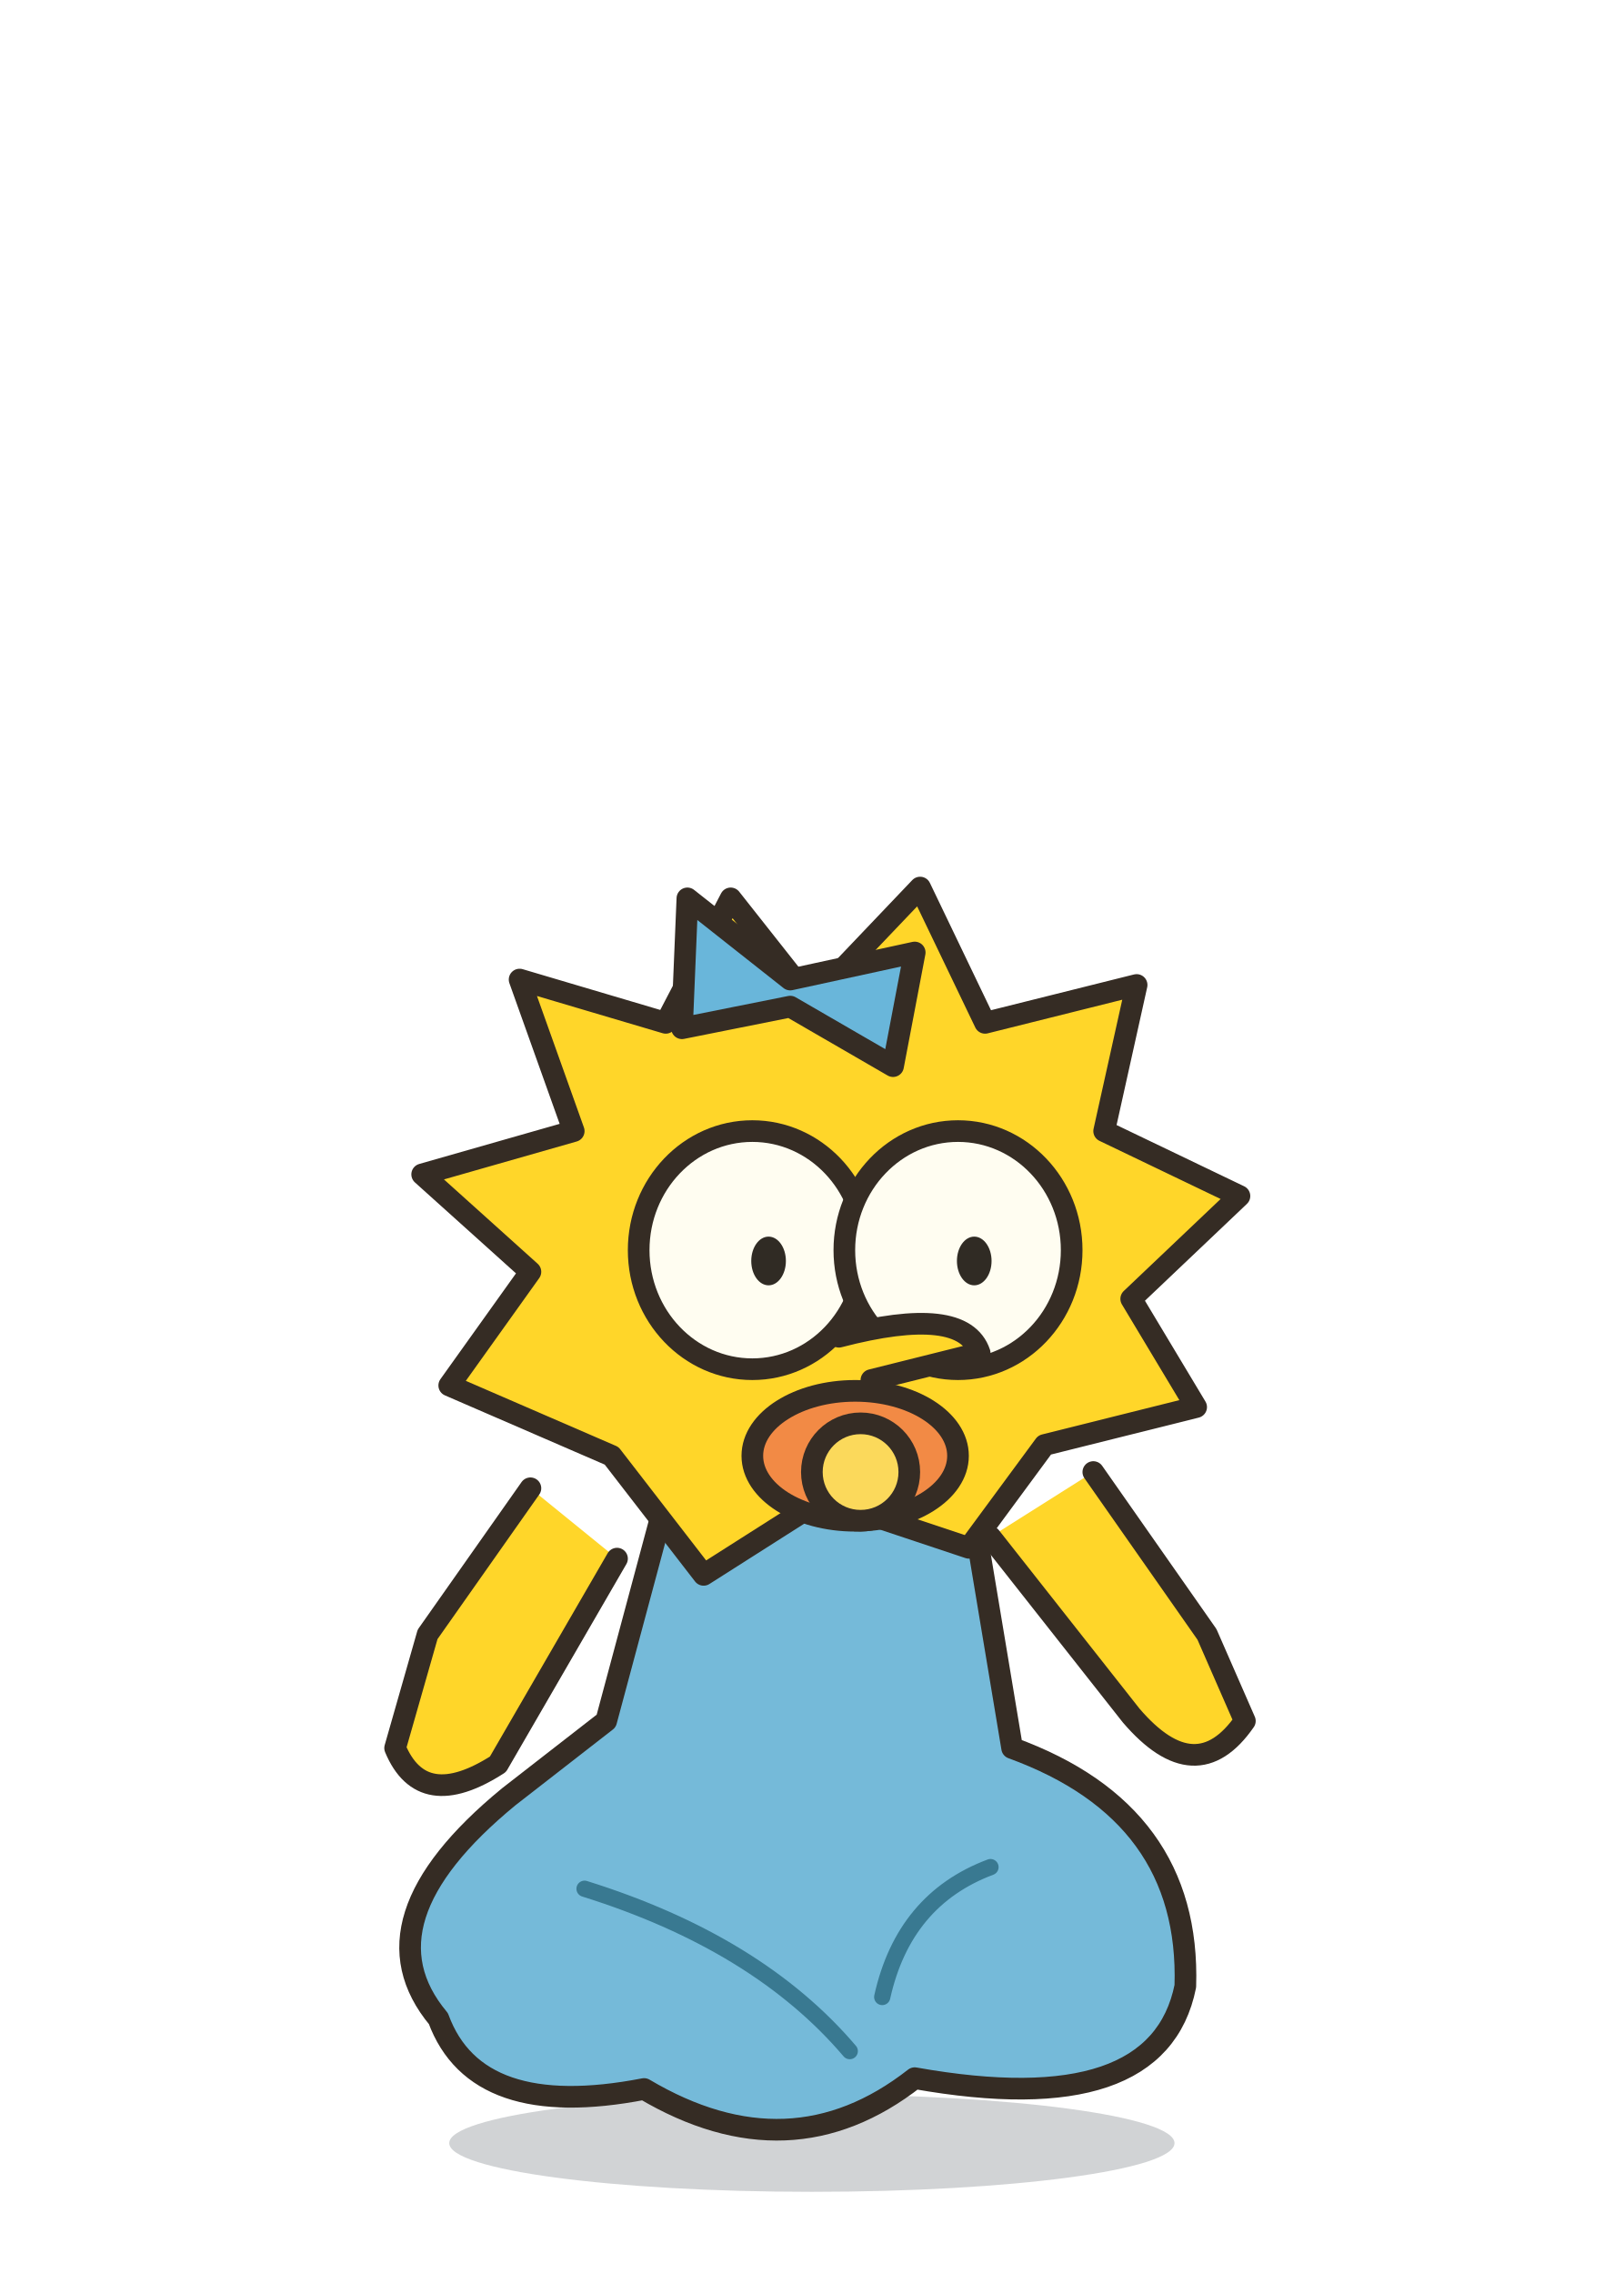
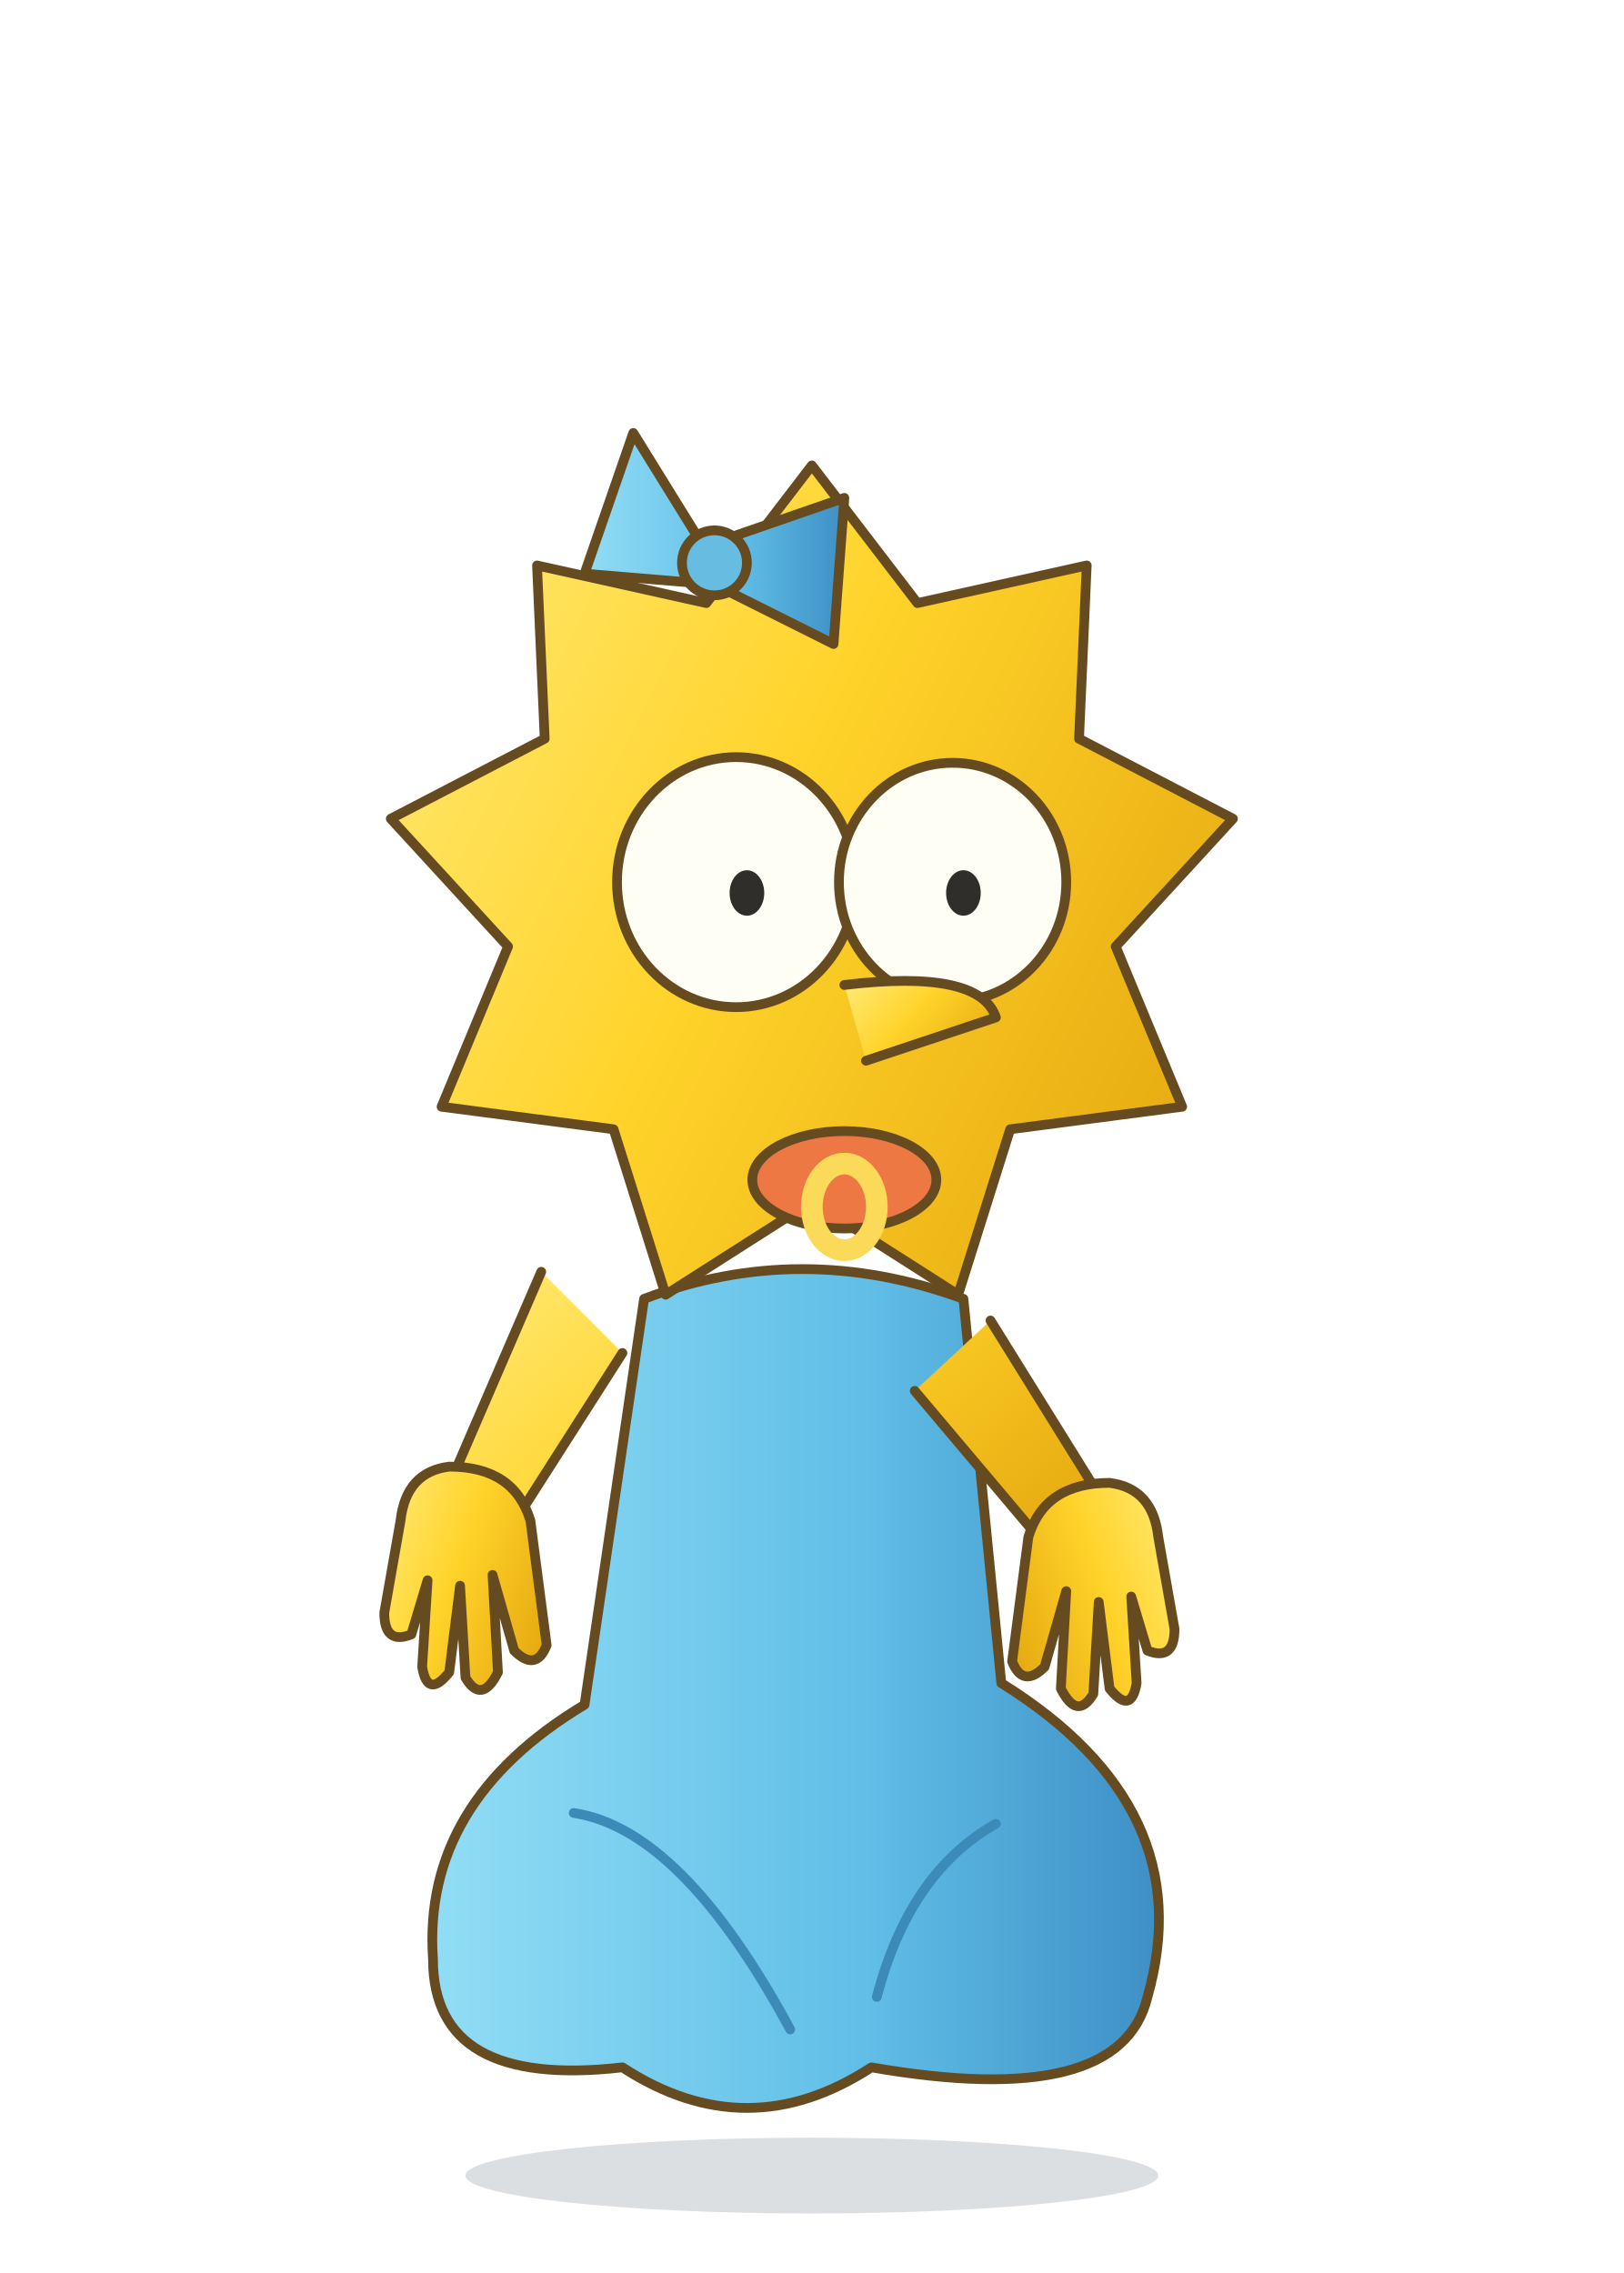
- <svg xmlns="http://www.w3.org/2000/svg" width="300" height="420" viewBox="0 0 300 420">
-   <g stroke="#352c24" stroke-width="4" stroke-linecap="round" stroke-linejoin="round">
-     <ellipse cx="150" cy="396" rx="67" ry="9" fill="#1b252d" opacity=".2" stroke="none" />
-     <path d="M123 277Q152 266 180 281L187 323Q220 335 219 367Q214 392 169 384Q146 402 119 386Q88 392 81 373Q66 355 94 332L112 318Z" fill="#75bad9" />
-     <path d="M114 288L92 326Q78 335 73 323L79 302L98 275M183 284L209 317Q221 331 230 318L223 302L202 272" fill="#ffd629" />
-     <path d="M113 269L83 256L98 235L78 217L106 209L96 181L123 189L135 166L150 185L170 164L182 189L210 182L204 209L229 221L209 240L221 260L193 267L179 286L152 277L130 291Z" fill="#ffd629" />
-     <ellipse cx="139" cy="231" rx="21" ry="22" fill="#fffdf1" />
-     <ellipse cx="142" cy="233" rx="3.2" ry="4.5" fill="#302b24" stroke="none" />
-     <ellipse cx="177" cy="231" rx="21" ry="22" fill="#fffdf1" />
-     <ellipse cx="180" cy="233" rx="3.2" ry="4.5" fill="#302b24" stroke="none" />
-     <path d="M155 247Q178 241 181 250L161 255" fill="#ffd629" />
-     <path d="M146 181L127 166L126 190L146 186L165 197L169 176Z" fill="#69b6da" />
-     <ellipse cx="158" cy="269" rx="19" ry="12" fill="#f28a45" />
-     <ellipse cx="159" cy="272" rx="9" ry="9" fill="#fbd95b" />
-     <path d="M108 349Q140 359 157 379M183 345Q167 351 163 369" fill="none" stroke="#397991" stroke-width="3" />
+ <svg xmlns="http://www.w3.org/2000/svg" width="600" height="840" viewBox="0 0 300 420" data-character="maggie" data-expression="neutral" data-mouth="0" data-blink="false">
+   <defs>
+     <linearGradient id="skin" x1="0" x2="1" y1=".2" y2=".7">
+       <stop stop-color="#ffe76c" />
+       <stop offset=".45" stop-color="#ffd32a" />
+       <stop offset="1" stop-color="#e7ac12" />
+     </linearGradient>
+     <linearGradient id="shirt" x1="0" x2="1" y1="0" y2=".5">
+       <stop stop-color="#fffefa" />
+       <stop offset=".65" stop-color="#f5f0df" />
+       <stop offset="1" stop-color="#c6c4b7" />
+     </linearGradient>
+     <linearGradient id="blue">
+       <stop stop-color="#4e91ce" />
+       <stop offset=".6" stop-color="#3477b4" />
+       <stop offset="1" stop-color="#205a94" />
+     </linearGradient>
+     <linearGradient id="hair">
+       <stop stop-color="#347fdb" />
+       <stop offset=".45" stop-color="#2268c5" />
+       <stop offset="1" stop-color="#164791" />
+     </linearGradient>
+     <linearGradient id="green">
+       <stop stop-color="#b8dc55" />
+       <stop offset=".6" stop-color="#94c23d" />
+       <stop offset="1" stop-color="#62952a" />
+     </linearGradient>
+     <linearGradient id="red">
+       <stop stop-color="#ff8454" />
+       <stop offset=".6" stop-color="#f15b32" />
+       <stop offset="1" stop-color="#c73d23" />
+     </linearGradient>
+     <linearGradient id="baby">
+       <stop stop-color="#91ddf5" />
+       <stop offset=".6" stop-color="#60bee7" />
+       <stop offset="1" stop-color="#3e8fc5" />
+     </linearGradient>
+     <linearGradient id="muzzle">
+       <stop stop-color="#e8bc7e" />
+       <stop offset="1" stop-color="#c59254" />
+     </linearGradient>
+     <radialGradient id="shoe">
+       <stop stop-color="#62626a" />
+       <stop offset="1" stop-color="#30343d" />
+     </radialGradient>
+   </defs>
+   <g stroke="#674b20" stroke-width="1.8" stroke-linecap="round" stroke-linejoin="round">
+     <ellipse cx="150" cy="402" rx="64" ry="7" fill="#172536" opacity=".15" stroke="none" />
+     <path d="M119 240q29-11 59 0l7 71q37 23 27 58-5 21-51 13-23 15-46 0-35 4-35-20-2-29 28-47Z" fill="url(#baby)" />
+     <path d="M115 250l-23 36-11-7 19-44M183 244l23 37-10 8-27-32" fill="url(#skin)" />
+     <g transform="translate(83 271) scale(1 1)">
+       <path d="M0 0q-8 1-9 10l-3 17q0 6 5 4l3-10-1 16q1 6 5 1l2-16 1 17q3 5 6-1l-1-18 4 14q4 4 6-1l-3-23q-3-10-15-10" fill="url(#skin)" />
+     </g>
+     <g transform="translate(205 274) scale(-1 1)">
+       <path d="M0 0q-8 1-9 10l-3 17q0 6 5 4l3-10-1 16q1 6 5 1l2-16 1 17q3 5 6-1l-1-18 4 14q4 4 6-1l-3-23q-3-10-15-10" fill="url(#skin)" />
+     </g>
+     <path d="M150,86L169.495,111.438L200.78,104.482L199.363,136.5L227.8,151.282L206.134,174.898L218.416,204.5L186.639,208.665L177.02,239.236L150,222L122.98,239.236L113.361,208.665L81.584,204.5L93.866,174.898L72.2,151.282L100.637,136.5L99.22,104.482L130.505,111.438Z" fill="url(#skin)" />
+     <ellipse cx="136" cy="163" rx="22" ry="23.1" fill="#fffef4" />
+     <ellipse cx="138" cy="165" rx="3.2" ry="4.2" fill="#302e2a" stroke="none" />
+     <ellipse cx="176" cy="163" rx="21" ry="22.05" fill="#fffef4" />
+     <ellipse cx="178" cy="165" rx="3.2" ry="4.2" fill="#302e2a" stroke="none" />
+     <path d="M156 182q25-3 28 6l-24 8" fill="url(#skin)" />
+     <path d="M130 101l-13-21-9 26 24 2 22 11 2-27Z" fill="url(#baby)" />
+     <circle cx="132" cy="104" r="6" fill="#67bde1" />
+     <ellipse cx="156" cy="218" rx="17" ry="9" fill="#ee7844" />
+     <ellipse cx="156" cy="223" rx="6" ry="8" fill="none" stroke="#fbd959" stroke-width="4" />
+     <path d="M106 335q20 3 40 40m38-38q-16 9-22 32" fill="none" stroke="#3b8ab7" />
  </g>
</svg>
